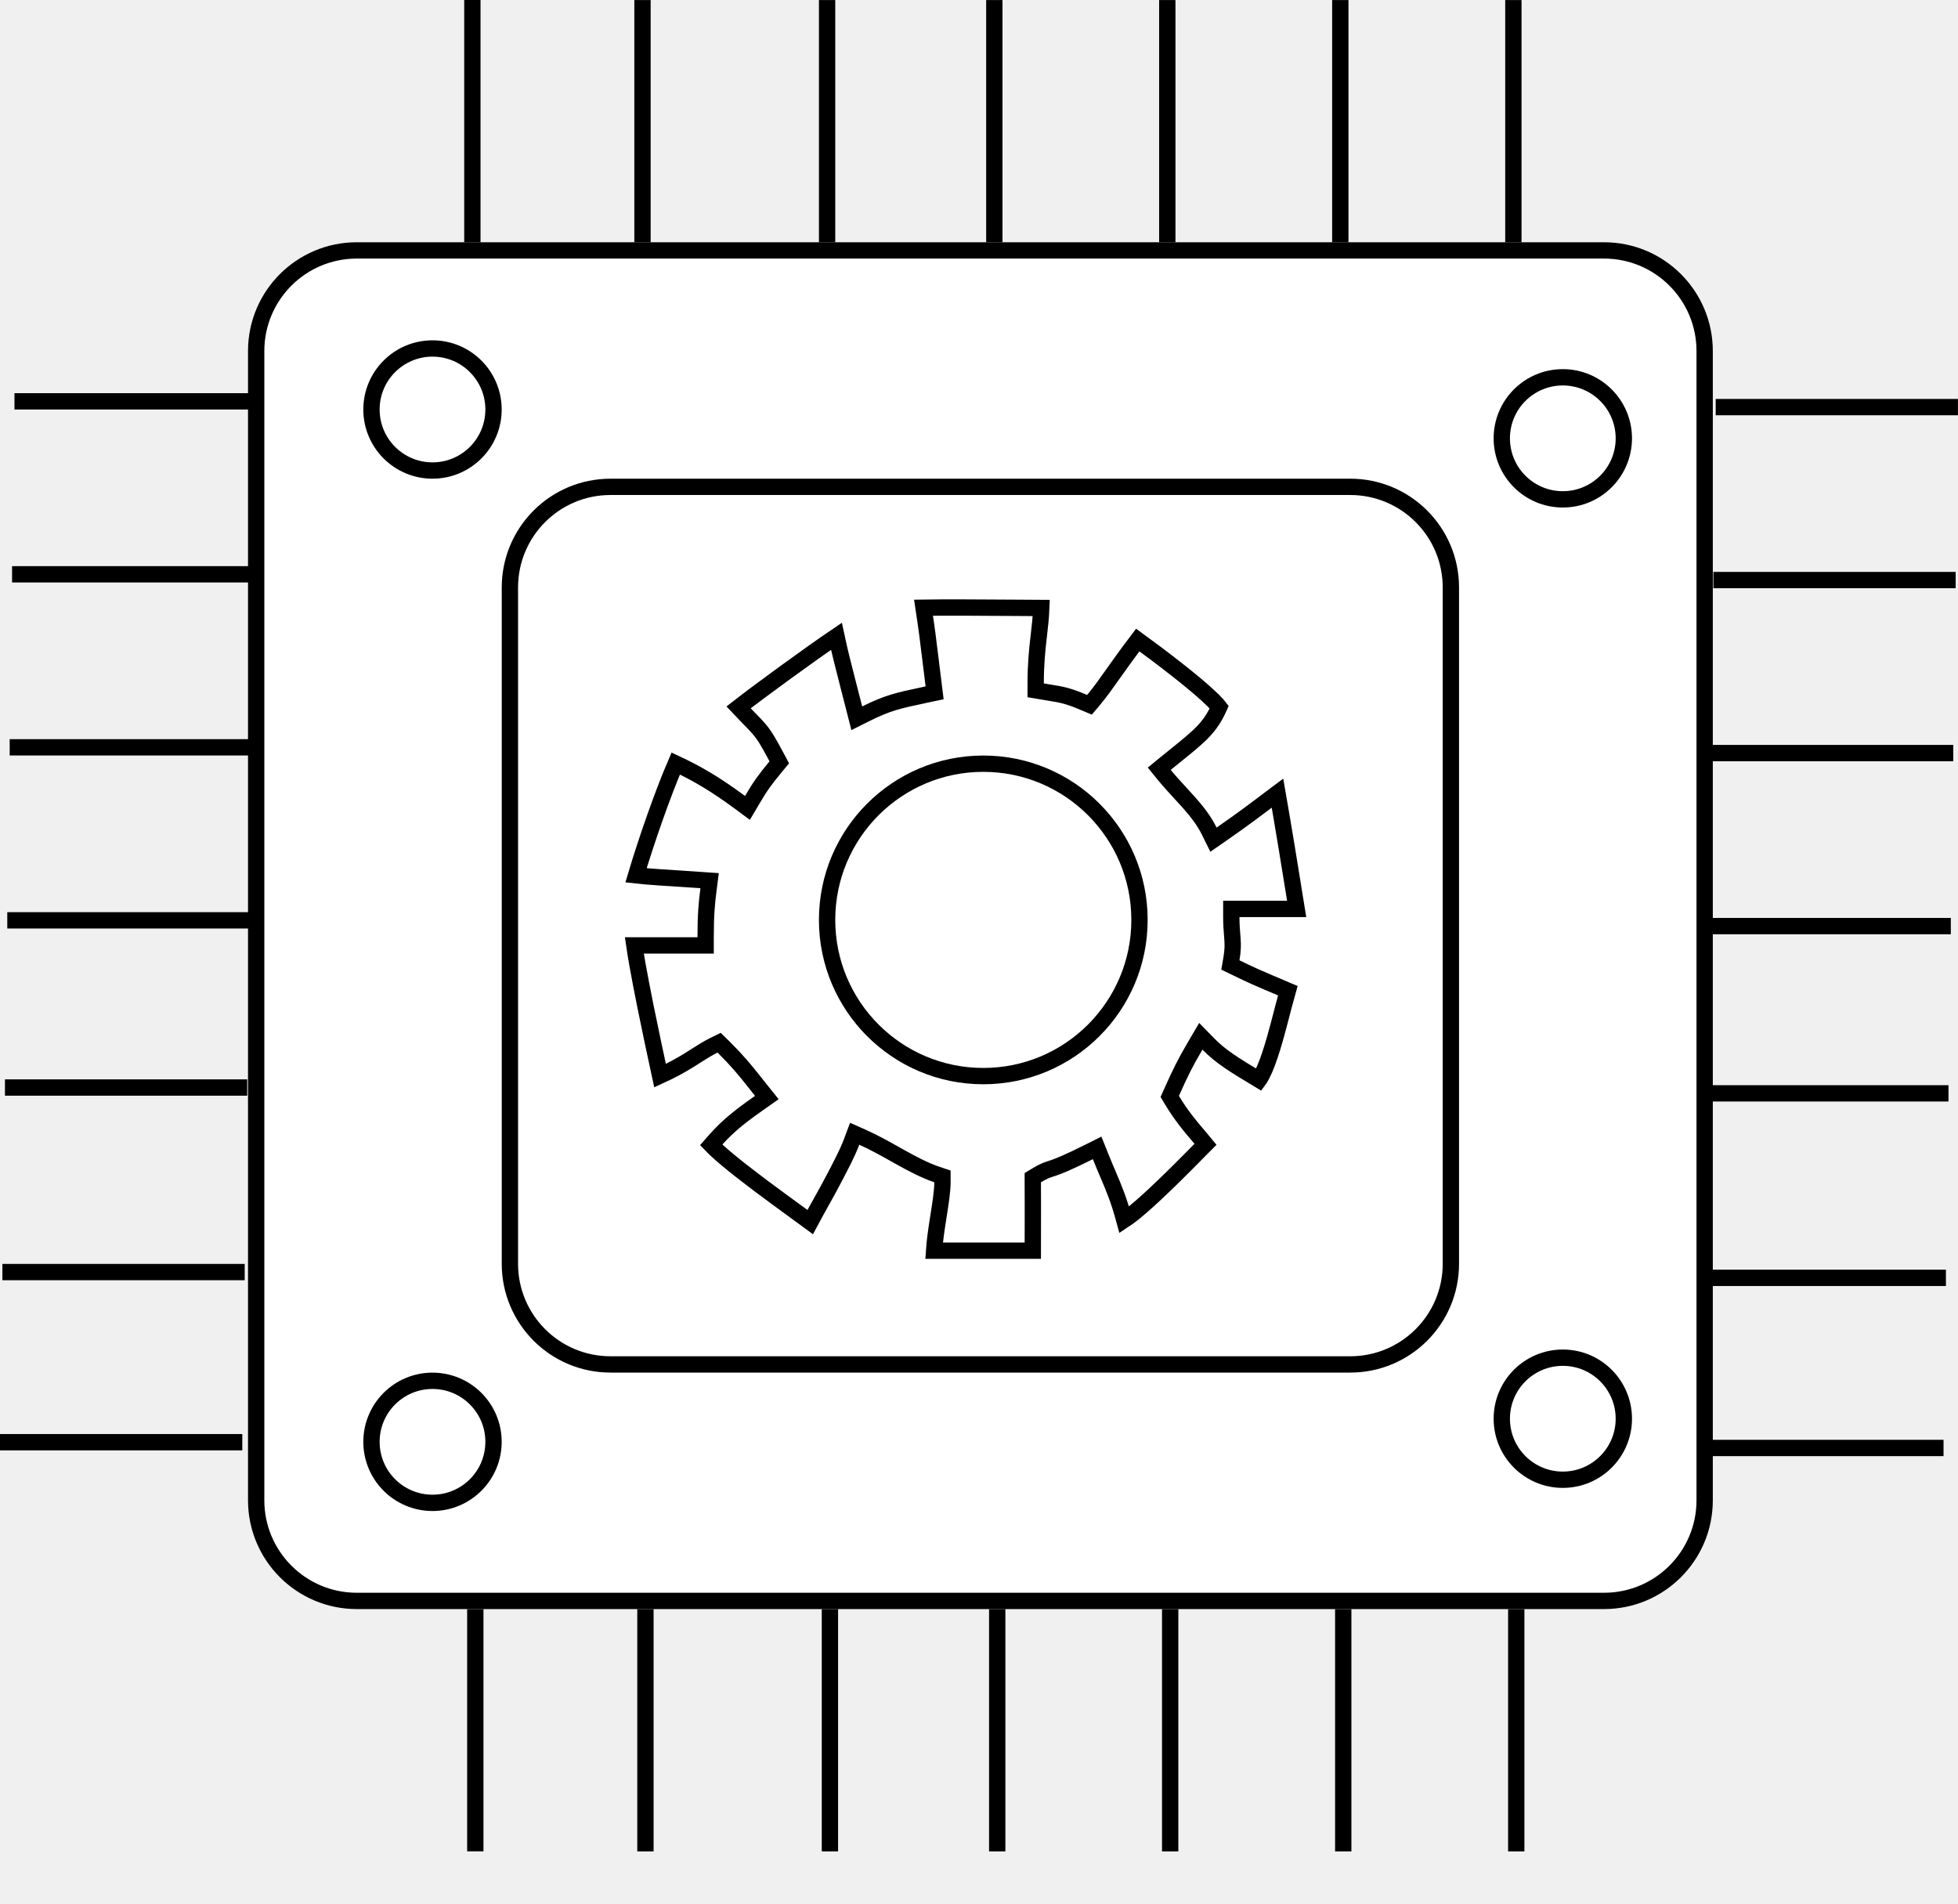
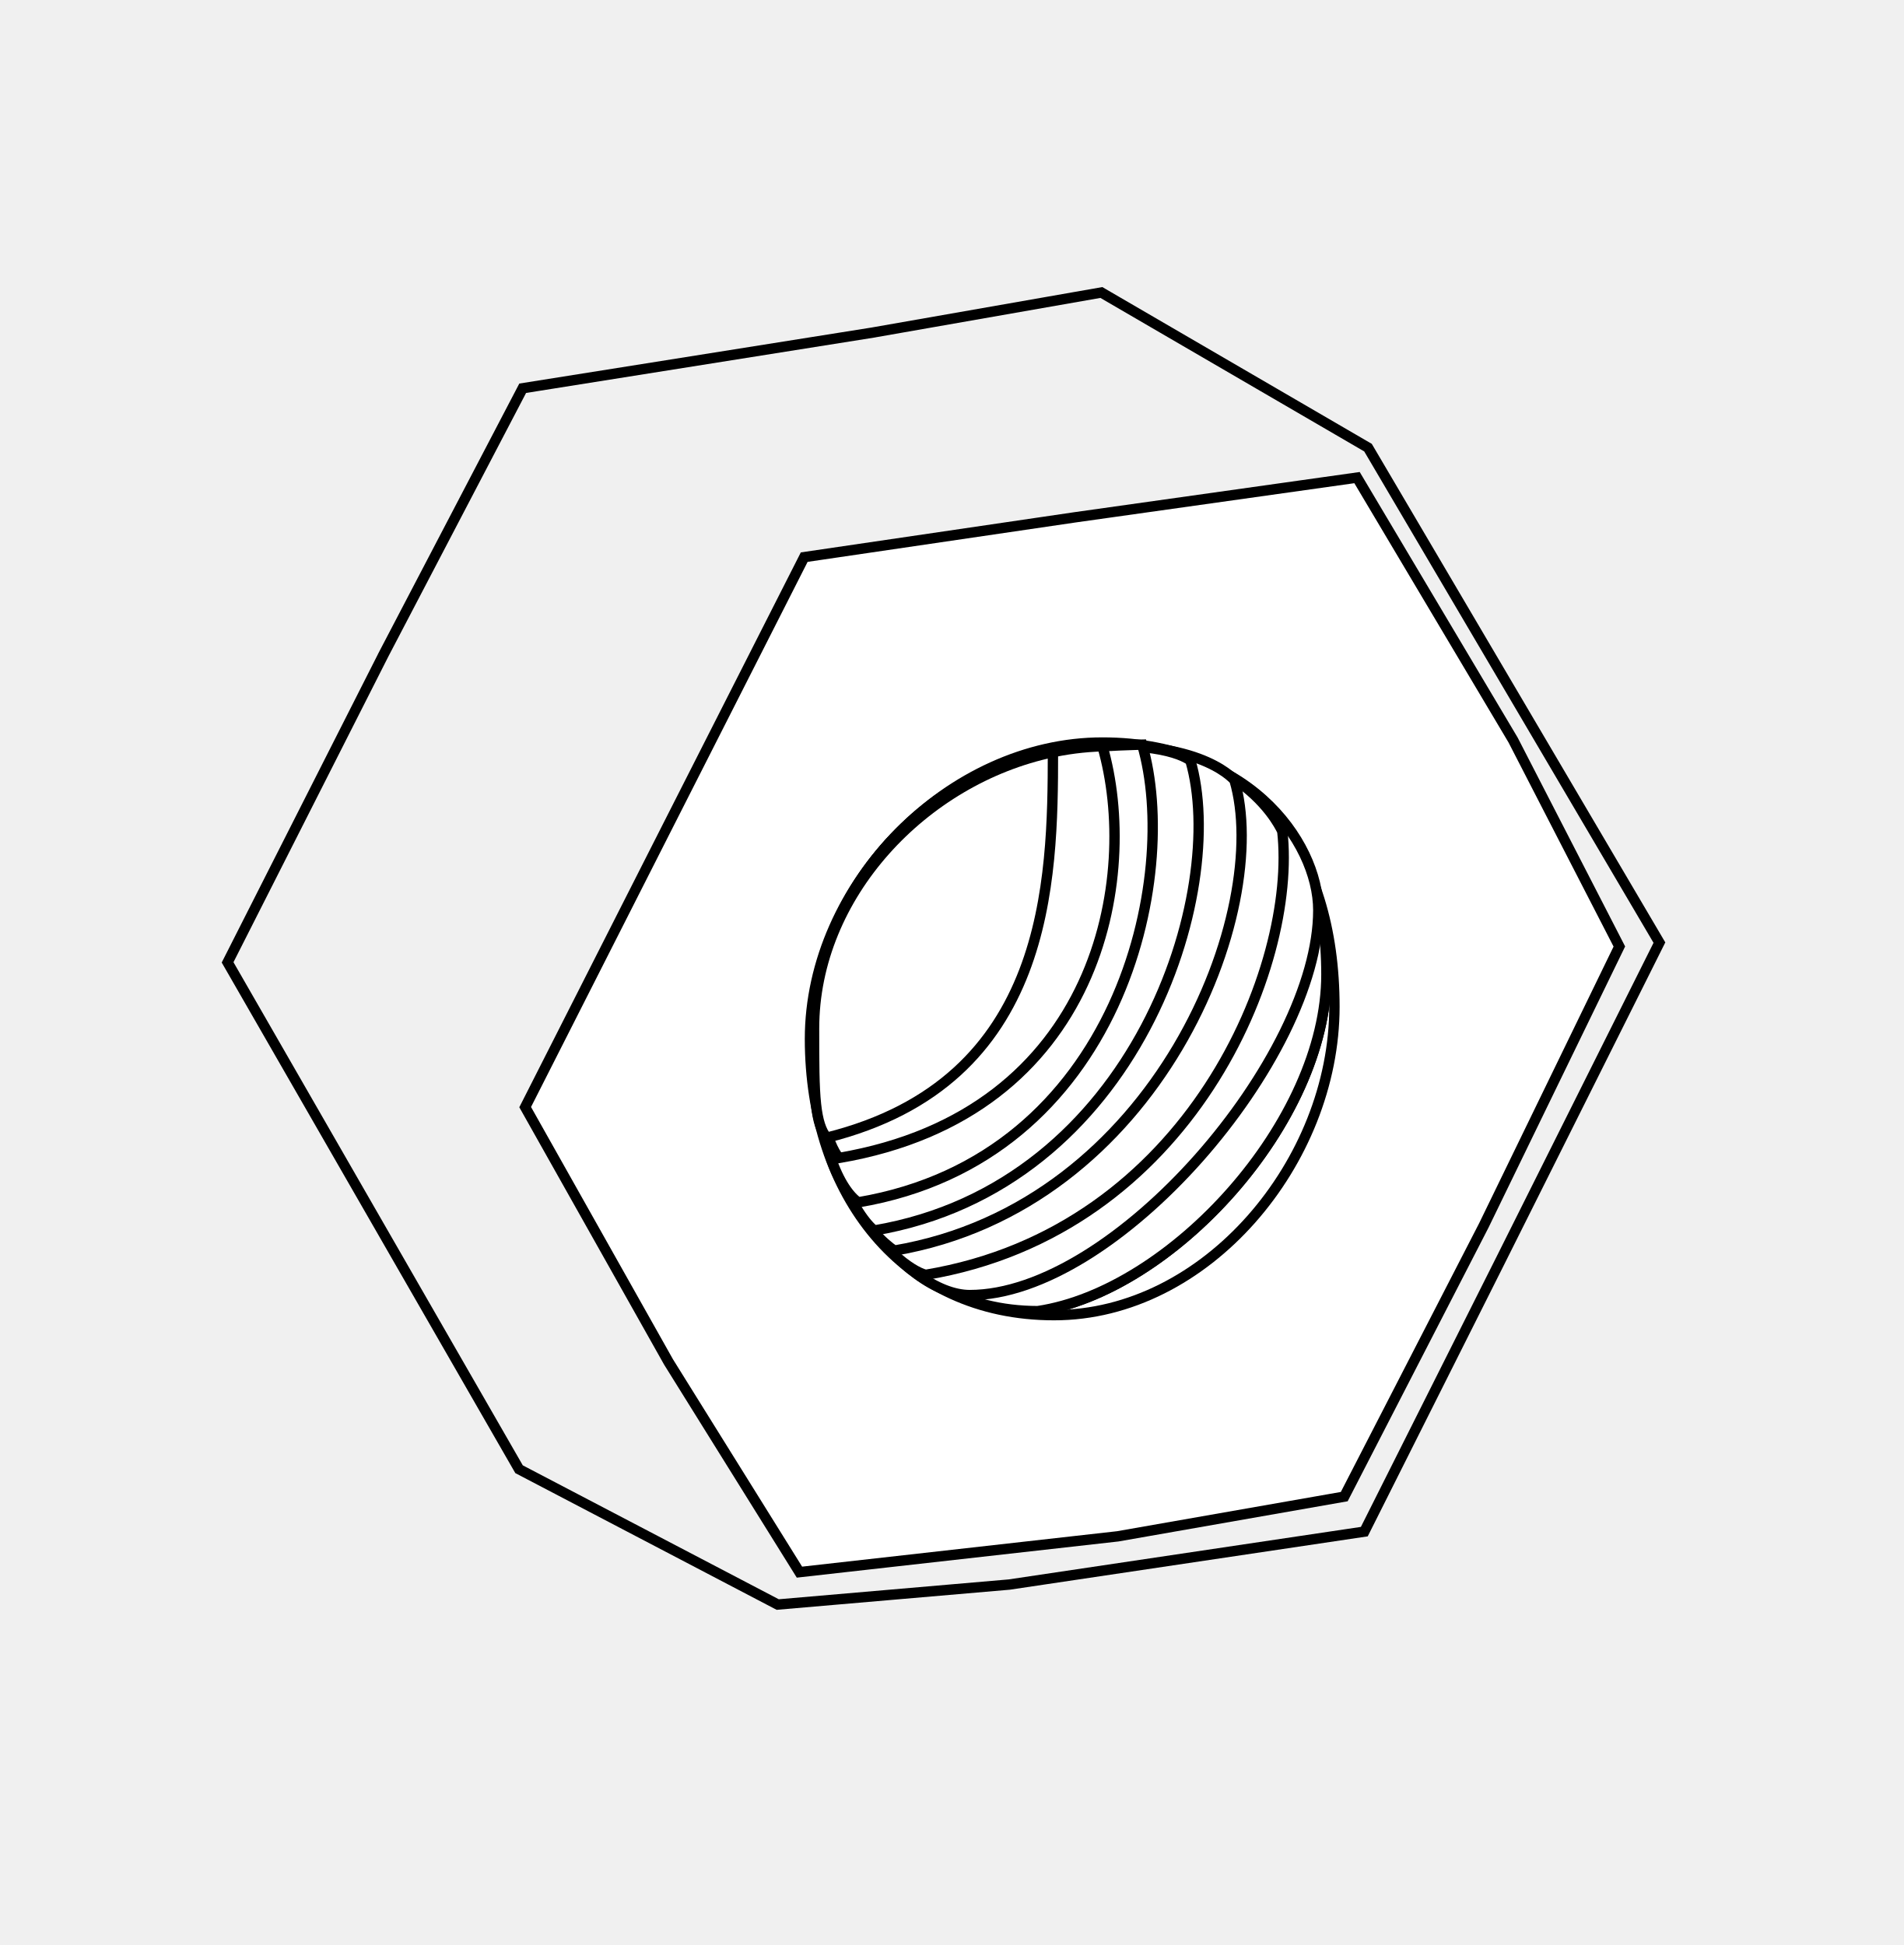
- <svg xmlns="http://www.w3.org/2000/svg" width="36" height="35" viewBox="0 0 36 35" fill="none">
-   <rect x="4.71" y="4.604" width="26.632" height="24.83" rx="1.85" fill="white" stroke="black" stroke-width="0.3" />
-   <rect x="9.375" y="8.951" width="17.301" height="16.135" rx="1.85" fill="white" stroke="black" stroke-width="0.3" />
-   <path d="M22.789 16.711H22.639V16.861C22.639 17.002 22.648 17.107 22.655 17.194C22.657 17.223 22.66 17.25 22.661 17.275C22.668 17.375 22.668 17.472 22.641 17.631L22.622 17.742L22.724 17.791C23.034 17.941 23.055 17.951 23.678 18.215C23.654 18.299 23.627 18.399 23.599 18.506C23.591 18.536 23.583 18.567 23.575 18.599C23.534 18.758 23.489 18.932 23.44 19.103C23.381 19.309 23.318 19.504 23.252 19.657C23.219 19.733 23.187 19.794 23.157 19.84C23.154 19.844 23.151 19.849 23.148 19.853C22.679 19.571 22.444 19.426 22.215 19.193L22.078 19.053L21.979 19.222C21.787 19.548 21.708 19.71 21.539 20.087L21.507 20.158L21.547 20.225C21.719 20.513 21.89 20.714 22.072 20.927C22.103 20.963 22.134 21 22.165 21.038C22.13 21.073 22.088 21.115 22.043 21.161C22.006 21.199 21.966 21.239 21.925 21.281C21.768 21.439 21.578 21.63 21.386 21.813C21.195 21.997 21.004 22.172 20.845 22.3C20.779 22.353 20.72 22.397 20.671 22.429C20.571 22.059 20.485 21.858 20.375 21.598C20.332 21.498 20.285 21.388 20.233 21.257L20.172 21.105L20.026 21.178C19.622 21.38 19.457 21.443 19.363 21.475C19.347 21.48 19.333 21.485 19.319 21.489C19.244 21.514 19.189 21.532 19.062 21.608L18.989 21.652L18.989 21.737C18.991 22.005 18.99 22.253 18.99 22.555C18.99 22.689 18.989 22.833 18.989 22.995C18.651 22.995 18.031 22.995 17.551 22.995C17.409 22.995 17.28 22.995 17.174 22.995C17.186 22.816 17.215 22.617 17.246 22.418C17.25 22.397 17.253 22.376 17.256 22.355C17.292 22.128 17.328 21.901 17.328 21.736V21.629L17.226 21.595C17.003 21.519 16.788 21.405 16.562 21.28C16.528 21.261 16.493 21.241 16.457 21.221C16.267 21.114 16.068 21.003 15.86 20.91L15.714 20.845L15.658 20.995C15.585 21.195 15.403 21.543 15.222 21.878C15.144 22.019 15.067 22.159 14.999 22.28C14.961 22.349 14.925 22.413 14.896 22.468C14.819 22.411 14.726 22.343 14.622 22.268C14.426 22.125 14.194 21.956 13.97 21.788C13.751 21.623 13.536 21.457 13.36 21.309C13.238 21.207 13.142 21.119 13.075 21.049C13.331 20.755 13.5 20.6 13.968 20.271L14.099 20.179L13.999 20.054C13.952 19.995 13.91 19.943 13.872 19.894C13.683 19.657 13.571 19.517 13.299 19.246L13.222 19.171L13.126 19.218C13.006 19.278 12.896 19.348 12.783 19.42C12.741 19.447 12.697 19.474 12.653 19.502C12.518 19.585 12.357 19.676 12.136 19.777C12.072 19.481 11.967 18.994 11.871 18.52C11.812 18.226 11.756 17.938 11.715 17.704C11.692 17.573 11.675 17.465 11.663 17.382H11.665H11.667H11.669H11.672H11.674H11.676H11.678H11.68H11.683H11.685H11.687H11.689H11.691H11.694H11.696H11.698H11.7H11.703H11.705H11.707H11.709H11.711H11.714H11.716H11.718H11.72H11.723H11.725H11.727H11.729H11.731H11.734H11.736H11.738H11.74H11.743H11.745H11.747H11.749H11.752H11.754H11.756H11.758H11.761H11.763H11.765H11.767H11.77H11.772H11.774H11.776H11.778H11.781H11.783H11.785H11.787H11.79H11.792H11.794H11.796H11.799H11.801H11.803H11.806H11.808H11.81H11.812H11.815H11.817H11.819H11.822H11.824H11.826H11.828H11.831H11.833H11.835H11.837H11.84H11.842H11.844H11.847H11.849H11.851H11.854H11.856H11.858H11.86H11.863H11.865H11.867H11.87H11.872H11.874H11.877H11.879H11.881H11.883H11.886H11.888H11.89H11.893H11.895H11.897H11.9H11.902H11.904H11.907H11.909H11.911H11.914H11.916H11.918H11.921H11.923H11.925H11.928H11.93H11.932H11.935H11.937H11.94H11.942H11.944H11.947H11.949H11.951H11.954H11.956H11.959H11.961H11.963H11.966H11.968H11.97H11.973H11.975H11.977H11.98H11.982H11.985H11.987H11.989H11.992H11.994H11.997H11.999H12.002H12.004H12.006H12.009H12.011H12.014H12.016H12.018H12.021H12.023H12.026H12.028H12.031H12.033H12.036H12.038H12.04H12.043H12.045H12.048H12.05H12.053H12.055H12.057H12.06H12.062H12.065H12.067H12.07H12.072H12.075H12.077H12.08H12.082H12.085H12.087H12.09H12.092H12.095H12.097H12.1H12.102H12.105H12.107H12.11H12.112H12.115H12.117H12.12H12.122H12.125H12.127H12.13H12.133H12.135H12.138H12.14H12.143H12.145H12.148H12.15H12.153H12.155H12.158H12.161H12.163H12.166H12.168H12.171H12.173H12.176H12.179H12.181H12.184H12.186H12.189H12.191H12.194H12.197H12.199H12.202H12.204H12.207H12.21H12.212H12.215H12.218H12.22H12.223H12.226H12.228H12.231H12.233H12.236H12.239H12.241H12.244H12.247H12.249H12.252H12.255H12.257H12.26H12.263H12.265H12.268H12.271H12.274H12.276H12.279H12.282H12.284H12.287H12.29H12.292H12.295H12.298H12.3H12.303H12.306H12.309H12.311H12.314H12.317H12.32H12.322H12.325H12.328H12.331H12.333H12.336H12.339H12.342H12.345H12.347H12.35H12.353H12.356H12.358H12.361H12.364H12.367H12.37H12.372H12.375H12.378H12.381H12.384H12.386H12.389H12.392H12.395H12.398H12.401H12.403H12.406H12.409H12.412H12.415H12.418H12.421H12.424H12.426H12.429H12.432H12.435H12.438H12.441H12.444H12.447H12.45H12.453H12.455H12.458H12.461H12.464H12.467H12.47H12.473H12.476H12.479H12.482H12.485H12.488H12.491H12.494H12.496H12.499H12.502H12.505H12.508H12.511H12.514H12.517H12.52H12.523H12.526H12.529H12.532H12.535H12.539H12.541H12.544H12.547H12.551H12.554H12.557H12.56H12.563H12.566H12.569H12.572H12.575H12.578H12.581H12.584H12.587H12.59H12.594H12.597H12.6H12.603H12.606H12.609H12.612H12.615H12.618H12.621H12.625H12.628H12.631H12.634H12.637H12.64H12.644H12.647H12.65H12.653H12.656H12.659H12.663H12.666H12.669H12.672H12.675H12.679H12.682H12.685H12.688H12.691H12.695H12.698H12.701H12.704H12.708H12.711H12.714H12.717H12.721H12.724H12.727H12.731H12.734H12.737H12.741H12.744H12.747H12.75H12.754H12.757H12.76H12.764H12.767H12.77H12.774H12.777H12.78H12.784H12.787H12.79H12.794H12.797H12.801H12.804H12.807H12.811H12.814H12.818H12.821H12.824H12.974V17.232C12.974 16.814 12.994 16.604 13.027 16.35L13.047 16.192L12.888 16.181C12.127 16.13 11.992 16.123 11.858 16.11C11.812 16.106 11.766 16.101 11.694 16.093C11.892 15.43 12.189 14.583 12.424 14.038C12.827 14.226 13.164 14.426 13.609 14.755L13.743 14.854L13.828 14.71C13.987 14.439 14.063 14.338 14.264 14.093L14.328 14.016L14.281 13.928C14.126 13.636 14.054 13.516 13.95 13.395C13.907 13.345 13.858 13.295 13.799 13.234C13.79 13.225 13.78 13.216 13.771 13.206C13.719 13.153 13.657 13.089 13.579 13.006C13.96 12.709 14.896 12.025 15.379 11.699C15.443 11.999 15.502 12.227 15.598 12.601C15.63 12.725 15.665 12.863 15.707 13.026L15.753 13.206L15.919 13.123C16.323 12.921 16.522 12.879 16.96 12.786C16.989 12.78 17.019 12.773 17.05 12.766L17.184 12.738L17.167 12.601C17.143 12.405 17.124 12.252 17.108 12.123C17.062 11.742 17.041 11.576 16.98 11.173C17.349 11.167 18.07 11.171 18.643 11.175C18.833 11.176 19.006 11.177 19.145 11.178C19.138 11.352 19.121 11.508 19.101 11.677C19.099 11.691 19.098 11.706 19.096 11.72C19.069 11.954 19.042 12.212 19.042 12.566V12.692L19.167 12.713C19.216 12.722 19.259 12.729 19.299 12.735C19.52 12.771 19.63 12.788 19.929 12.915L20.031 12.958L20.103 12.873C20.237 12.712 20.331 12.578 20.453 12.405L20.461 12.394C20.572 12.237 20.708 12.045 20.919 11.767C21.096 11.896 21.4 12.121 21.694 12.354C21.883 12.504 22.067 12.656 22.208 12.786C22.279 12.851 22.337 12.908 22.38 12.956C22.395 12.973 22.407 12.988 22.417 13.001C22.25 13.377 22.055 13.534 21.635 13.873C21.572 13.924 21.504 13.979 21.43 14.039L21.314 14.134L21.409 14.251C21.502 14.363 21.603 14.473 21.7 14.579C21.758 14.642 21.814 14.703 21.866 14.761C22.011 14.926 22.139 15.09 22.234 15.282L22.311 15.438L22.454 15.339C22.862 15.056 23.115 14.864 23.397 14.65C23.427 14.627 23.457 14.604 23.488 14.581C23.585 15.135 23.716 15.93 23.841 16.711H23.838H23.836H23.833H23.831H23.828H23.826H23.823H23.821H23.818H23.816H23.813H23.811H23.808H23.805H23.803H23.8H23.798H23.795H23.793H23.79H23.788H23.785H23.783H23.78H23.778H23.775H23.773H23.77H23.767H23.765H23.762H23.76H23.757H23.755H23.752H23.75H23.747H23.745H23.742H23.739H23.737H23.734H23.732H23.729H23.727H23.724H23.722H23.719H23.717H23.714H23.712H23.709H23.706H23.704H23.701H23.699H23.696H23.694H23.691H23.689H23.686H23.684H23.681H23.679H23.676H23.674H23.671H23.668H23.666H23.663H23.661H23.658H23.656H23.653H23.651H23.648H23.646H23.643H23.64H23.638H23.635H23.633H23.63H23.628H23.625H23.623H23.62H23.618H23.615H23.613H23.61H23.608H23.605H23.602H23.6H23.597H23.595H23.592H23.59H23.587H23.585H23.582H23.58H23.577H23.575H23.572H23.57H23.567H23.564H23.562H23.559H23.557H23.554H23.552H23.549H23.547H23.544H23.542H23.539H23.537H23.534H23.532H23.529H23.527H23.524H23.522H23.519H23.517H23.514H23.512H23.509H23.506H23.504H23.501H23.499H23.496H23.494H23.491H23.489H23.486H23.484H23.481H23.479H23.476H23.474H23.471H23.469H23.466H23.464H23.461H23.459H23.456H23.454H23.451H23.449H23.446H23.444H23.441H23.439H23.436H23.434H23.431H23.429H23.426H23.424H23.421H23.419H23.416H23.414H23.411H23.409H23.406H23.404H23.401H23.399H23.396H23.394H23.391H23.389H23.386H23.384H23.381H23.379H23.377H23.374H23.372H23.369H23.367H23.364H23.362H23.359H23.357H23.354H23.352H23.349H23.347H23.344H23.342H23.339H23.337H23.334H23.332H23.33H23.327H23.325H23.322H23.32H23.317H23.315H23.312H23.31H23.308H23.305H23.303H23.3H23.298H23.295H23.293H23.29H23.288H23.285H23.283H23.281H23.278H23.276H23.273H23.271H23.268H23.266H23.264H23.261H23.259H23.256H23.254H23.252H23.249H23.247H23.244H23.242H23.239H23.237H23.235H23.232H23.23H23.227H23.225H23.223H23.22H23.218H23.215H23.213H23.21H23.208H23.206H23.203H23.201H23.199H23.196H23.194H23.191H23.189H23.187H23.184H23.182H23.18H23.177H23.175H23.172H23.17H23.168H23.165H23.163H23.16H23.158H23.156H23.153H23.151H23.149H23.146H23.144H23.142H23.139H23.137H23.135H23.132H23.13H23.128H23.125H23.123H23.12H23.118H23.116H23.113H23.111H23.109H23.107H23.104H23.102H23.099H23.097H23.095H23.093H23.09H23.088H23.086H23.083H23.081H23.079H23.076H23.074H23.072H23.07H23.067H23.065H23.063H23.06H23.058H23.056H23.053H23.051H23.049H23.047H23.044H23.042H23.04H23.038H23.035H23.033H23.031H23.028H23.026H23.024H23.022H23.019H23.017H23.015H23.013H23.01H23.008H23.006H23.004H23.001H22.999H22.997H22.995H22.992H22.99H22.988H22.986H22.983H22.981H22.979H22.977H22.975H22.972H22.97H22.968H22.966H22.964H22.961H22.959H22.957H22.955H22.953H22.95H22.948H22.946H22.944H22.942H22.939H22.937H22.935H22.933H22.931H22.929H22.926H22.924H22.922H22.92H22.918H22.916H22.913H22.911H22.909H22.907H22.905H22.903H22.901H22.898H22.896H22.894H22.892H22.89H22.888H22.886H22.884H22.881H22.879H22.877H22.875H22.873H22.871H22.869H22.867H22.865H22.863H22.86H22.858H22.856H22.854H22.852H22.85H22.848H22.846H22.844H22.842H22.84H22.838H22.835H22.833H22.831H22.829H22.827H22.825H22.823H22.821H22.819H22.817H22.815H22.813H22.811H22.809H22.807H22.805H22.803H22.801H22.799H22.797H22.795H22.793H22.791H22.789Z" fill="white" stroke="black" stroke-width="0.3" />
-   <circle cx="18.079" cy="16.913" r="2.872" fill="white" stroke="black" stroke-width="0.3" />
-   <circle cx="7.952" cy="7.529" r="1.122" fill="white" stroke="black" stroke-width="0.3" />
-   <circle cx="7.952" cy="26.509" r="1.122" fill="white" stroke="black" stroke-width="0.3" />
-   <circle cx="28.734" cy="26.084" r="1.122" fill="white" stroke="black" stroke-width="0.3" />
-   <circle cx="28.734" cy="8.059" r="1.122" fill="white" stroke="black" stroke-width="0.3" />
-   <line x1="8.685" x2="8.685" y2="4.455" stroke="black" stroke-width="0.3" />
-   <line x1="11.813" y1="0.001" x2="11.813" y2="4.455" stroke="black" stroke-width="0.3" />
-   <line x1="15.207" y1="0.001" x2="15.207" y2="4.455" stroke="black" stroke-width="0.3" />
-   <line x1="18.282" y1="0.001" x2="18.282" y2="4.455" stroke="black" stroke-width="0.3" />
-   <line x1="21.462" y1="0.001" x2="21.462" y2="4.455" stroke="black" stroke-width="0.3" />
-   <line x1="24.643" y1="0.001" x2="24.643" y2="4.455" stroke="black" stroke-width="0.3" />
-   <line x1="27.825" y1="0.001" x2="27.825" y2="4.455" stroke="black" stroke-width="0.3" />
-   <line x1="8.739" y1="29.584" x2="8.739" y2="34.038" stroke="black" stroke-width="0.3" />
-   <line x1="11.867" y1="29.584" x2="11.867" y2="34.039" stroke="black" stroke-width="0.3" />
-   <line x1="15.259" y1="29.584" x2="15.259" y2="34.039" stroke="black" stroke-width="0.3" />
-   <line x1="18.335" y1="29.584" x2="18.335" y2="34.039" stroke="black" stroke-width="0.3" />
-   <line x1="21.515" y1="29.584" x2="21.515" y2="34.039" stroke="black" stroke-width="0.3" />
-   <line x1="24.697" y1="29.584" x2="24.697" y2="34.039" stroke="black" stroke-width="0.3" />
-   <line x1="27.878" y1="29.584" x2="27.878" y2="34.039" stroke="black" stroke-width="0.3" />
-   <line x1="31.279" y1="26.622" x2="35.734" y2="26.622" stroke="black" stroke-width="0.3" />
-   <line x1="31.323" y1="23.494" x2="35.778" y2="23.494" stroke="black" stroke-width="0.3" />
-   <line x1="31.37" y1="20.102" x2="35.825" y2="20.102" stroke="black" stroke-width="0.3" />
-   <line x1="31.413" y1="17.027" x2="35.868" y2="17.027" stroke="black" stroke-width="0.3" />
-   <line x1="31.458" y1="13.846" x2="35.913" y2="13.846" stroke="black" stroke-width="0.3" />
-   <line x1="31.502" y1="10.665" x2="35.957" y2="10.665" stroke="black" stroke-width="0.3" />
-   <line x1="31.545" y1="7.485" x2="35.999" y2="7.485" stroke="black" stroke-width="0.3" />
-   <line y1="26.516" x2="4.455" y2="26.516" stroke="black" stroke-width="0.3" />
-   <line x1="0.044" y1="23.388" x2="4.499" y2="23.388" stroke="black" stroke-width="0.3" />
-   <line x1="0.091" y1="19.995" x2="4.545" y2="19.995" stroke="black" stroke-width="0.3" />
-   <line x1="0.134" y1="16.921" x2="4.588" y2="16.921" stroke="black" stroke-width="0.3" />
-   <line x1="0.178" y1="13.74" x2="4.632" y2="13.74" stroke="black" stroke-width="0.3" />
-   <line x1="0.222" y1="10.559" x2="4.676" y2="10.559" stroke="black" stroke-width="0.3" />
-   <line x1="0.266" y1="7.379" x2="4.72" y2="7.379" stroke="black" stroke-width="0.3" />
+ <svg xmlns="http://www.w3.org/2000/svg" width="46" height="47" viewBox="0 0 46 47" fill="none">
+   <path d="M21.116 8.032L21.116 8.032L21.118 8.031L26.611 7.068L33.053 10.817L40.094 22.778L36.238 30.489L36.238 30.489L32.964 37.011L24.385 38.29L18.791 38.773L12.541 35.503L5.499 23.255L9.258 15.835L9.258 15.834L12.629 9.382L21.116 8.032Z" stroke="black" stroke-width="0.25" />
+   <path d="M16.157 19.915L19.431 13.463L25.973 12.501L25.973 12.501L32.788 11.541L36.558 17.881L39.126 22.872L35.85 29.615L32.479 36.165L27.006 37.125L19.316 37.99L16.153 32.911L12.689 26.753L16.157 19.915L16.157 19.915Z" fill="white" stroke="black" stroke-width="0.25" />
+   <path d="M32.242 24.327C32.242 26.199 31.47 28.064 30.233 29.462C28.996 30.86 27.304 31.78 25.469 31.78C23.627 31.78 22.156 31.048 21.144 29.853C20.13 28.655 19.57 26.985 19.57 25.105C19.57 21.362 22.949 17.943 26.635 17.943C28.48 17.943 29.876 18.605 30.813 19.724C31.753 20.847 32.242 22.443 32.242 24.327Z" fill="white" stroke="black" stroke-width="0.25" />
+   <path d="M32.048 23.55C32.048 25.323 31.12 27.238 29.772 28.774C28.426 30.309 26.681 31.443 25.072 31.683C23.312 31.681 21.967 30.87 21.058 29.616C20.144 28.355 19.668 26.643 19.668 24.85C19.668 21.293 22.917 18.04 26.462 18.04C28.325 18.04 29.716 18.537 30.642 19.462C31.568 20.387 32.048 21.759 32.048 23.55Z" fill="white" stroke="black" stroke-width="0.25" />
+   <path d="M32.048 23.55C32.048 25.323 31.12 27.238 29.772 28.774C28.426 30.309 26.681 31.443 25.072 31.683C23.312 31.681 21.967 30.87 21.058 29.616C20.144 28.355 19.668 26.643 19.668 24.85C19.668 21.293 22.917 18.04 26.462 18.04C28.325 18.04 29.716 18.537 30.642 19.462C31.568 20.387 32.048 21.759 32.048 23.55Z" fill="white" stroke="black" stroke-width="0.25" />
+   <path d="M19.666 24.86L19.667 24.86V24.85C19.667 21.299 22.916 18.228 26.468 18.04C30.073 17.849 31.852 20.325 31.852 21.996C31.852 22.876 31.552 23.899 31.038 24.943C30.524 25.985 29.801 27.041 28.965 27.985C28.128 28.929 27.182 29.758 26.223 30.351C25.263 30.944 24.3 31.295 23.428 31.295C23.051 31.295 22.609 31.122 22.157 30.793C21.706 30.465 21.254 29.988 20.86 29.4C20.072 28.222 19.523 26.607 19.666 24.86Z" fill="white" stroke="black" stroke-width="0.25" />
+   <path d="M22.365 30.806C22.178 30.757 21.904 30.594 21.595 30.31C21.276 30.017 20.931 29.605 20.621 29.089C20.002 28.057 19.524 26.61 19.667 24.86L19.668 24.86V24.85C19.668 21.299 22.917 18.228 26.468 18.04C28.274 17.945 29.404 18.47 30.081 19.009C30.421 19.279 30.649 19.555 30.792 19.762C30.863 19.866 30.913 19.952 30.945 20.012C30.96 20.041 30.972 20.064 30.979 20.08L30.982 20.086C31.166 21.703 30.617 24.117 29.214 26.263C27.813 28.407 25.566 30.273 22.365 30.806Z" fill="white" stroke="black" stroke-width="0.25" />
+   <path d="M21.609 30.22C21.117 29.895 19.574 28.371 19.667 24.853L19.667 24.853V24.85C19.667 21.299 22.916 18.228 26.468 18.04C27.801 17.969 28.65 18.186 29.161 18.413C29.417 18.527 29.589 18.643 29.696 18.73C29.749 18.773 29.786 18.809 29.809 18.833C29.816 18.84 29.821 18.846 29.826 18.85C30.054 19.623 30.059 20.648 29.835 21.774C29.609 22.91 29.149 24.142 28.458 25.308C27.082 27.629 24.794 29.68 21.609 30.22Z" fill="white" stroke="black" stroke-width="0.25" />
+   <path d="M19.669 24.85V24.85C19.669 21.299 22.918 18.228 26.47 18.04C27.419 17.99 28.006 18.086 28.35 18.191C28.522 18.243 28.634 18.298 28.7 18.337C28.727 18.353 28.747 18.366 28.761 18.376C29.219 19.942 28.909 22.509 27.678 24.827C26.448 27.146 24.306 29.194 21.125 29.734C21.03 29.663 20.9 29.52 20.754 29.295C20.591 29.045 20.416 28.705 20.255 28.283C19.933 27.439 19.669 26.274 19.669 24.85Z" fill="white" stroke="black" stroke-width="0.25" />
+   <path d="M27.47 17.997C27.519 17.996 27.561 17.996 27.597 17.995C28.057 19.568 27.933 22.061 26.898 24.299C25.86 26.541 23.914 28.516 20.735 29.054C20.534 28.914 20.275 28.583 20.062 27.948C19.837 27.277 19.669 26.28 19.669 24.85V24.85C19.669 21.299 22.918 18.228 26.47 18.04C26.949 18.015 27.266 18.002 27.47 17.997Z" fill="white" stroke="black" stroke-width="0.25" />
+   <path d="M26.47 18.04C26.528 18.037 26.584 18.034 26.636 18.031C27.09 19.603 27.075 21.812 26.169 23.765C25.258 25.73 23.441 27.442 20.269 27.982C20.202 27.9 20.134 27.78 20.068 27.622C19.99 27.432 19.919 27.195 19.86 26.917C19.741 26.361 19.669 25.651 19.669 24.85C19.669 21.299 22.918 18.228 26.47 18.04Z" fill="white" stroke="black" stroke-width="0.25" />
+   <path d="M19.669 24.85C19.669 21.645 22.315 18.832 25.441 18.175C25.44 19.752 25.418 21.72 24.745 23.47C24.06 25.251 22.701 26.812 19.974 27.492C19.839 27.327 19.759 27.081 19.716 26.687C19.669 26.252 19.669 25.666 19.669 24.86V24.85Z" fill="white" stroke="black" stroke-width="0.25" />
</svg>
